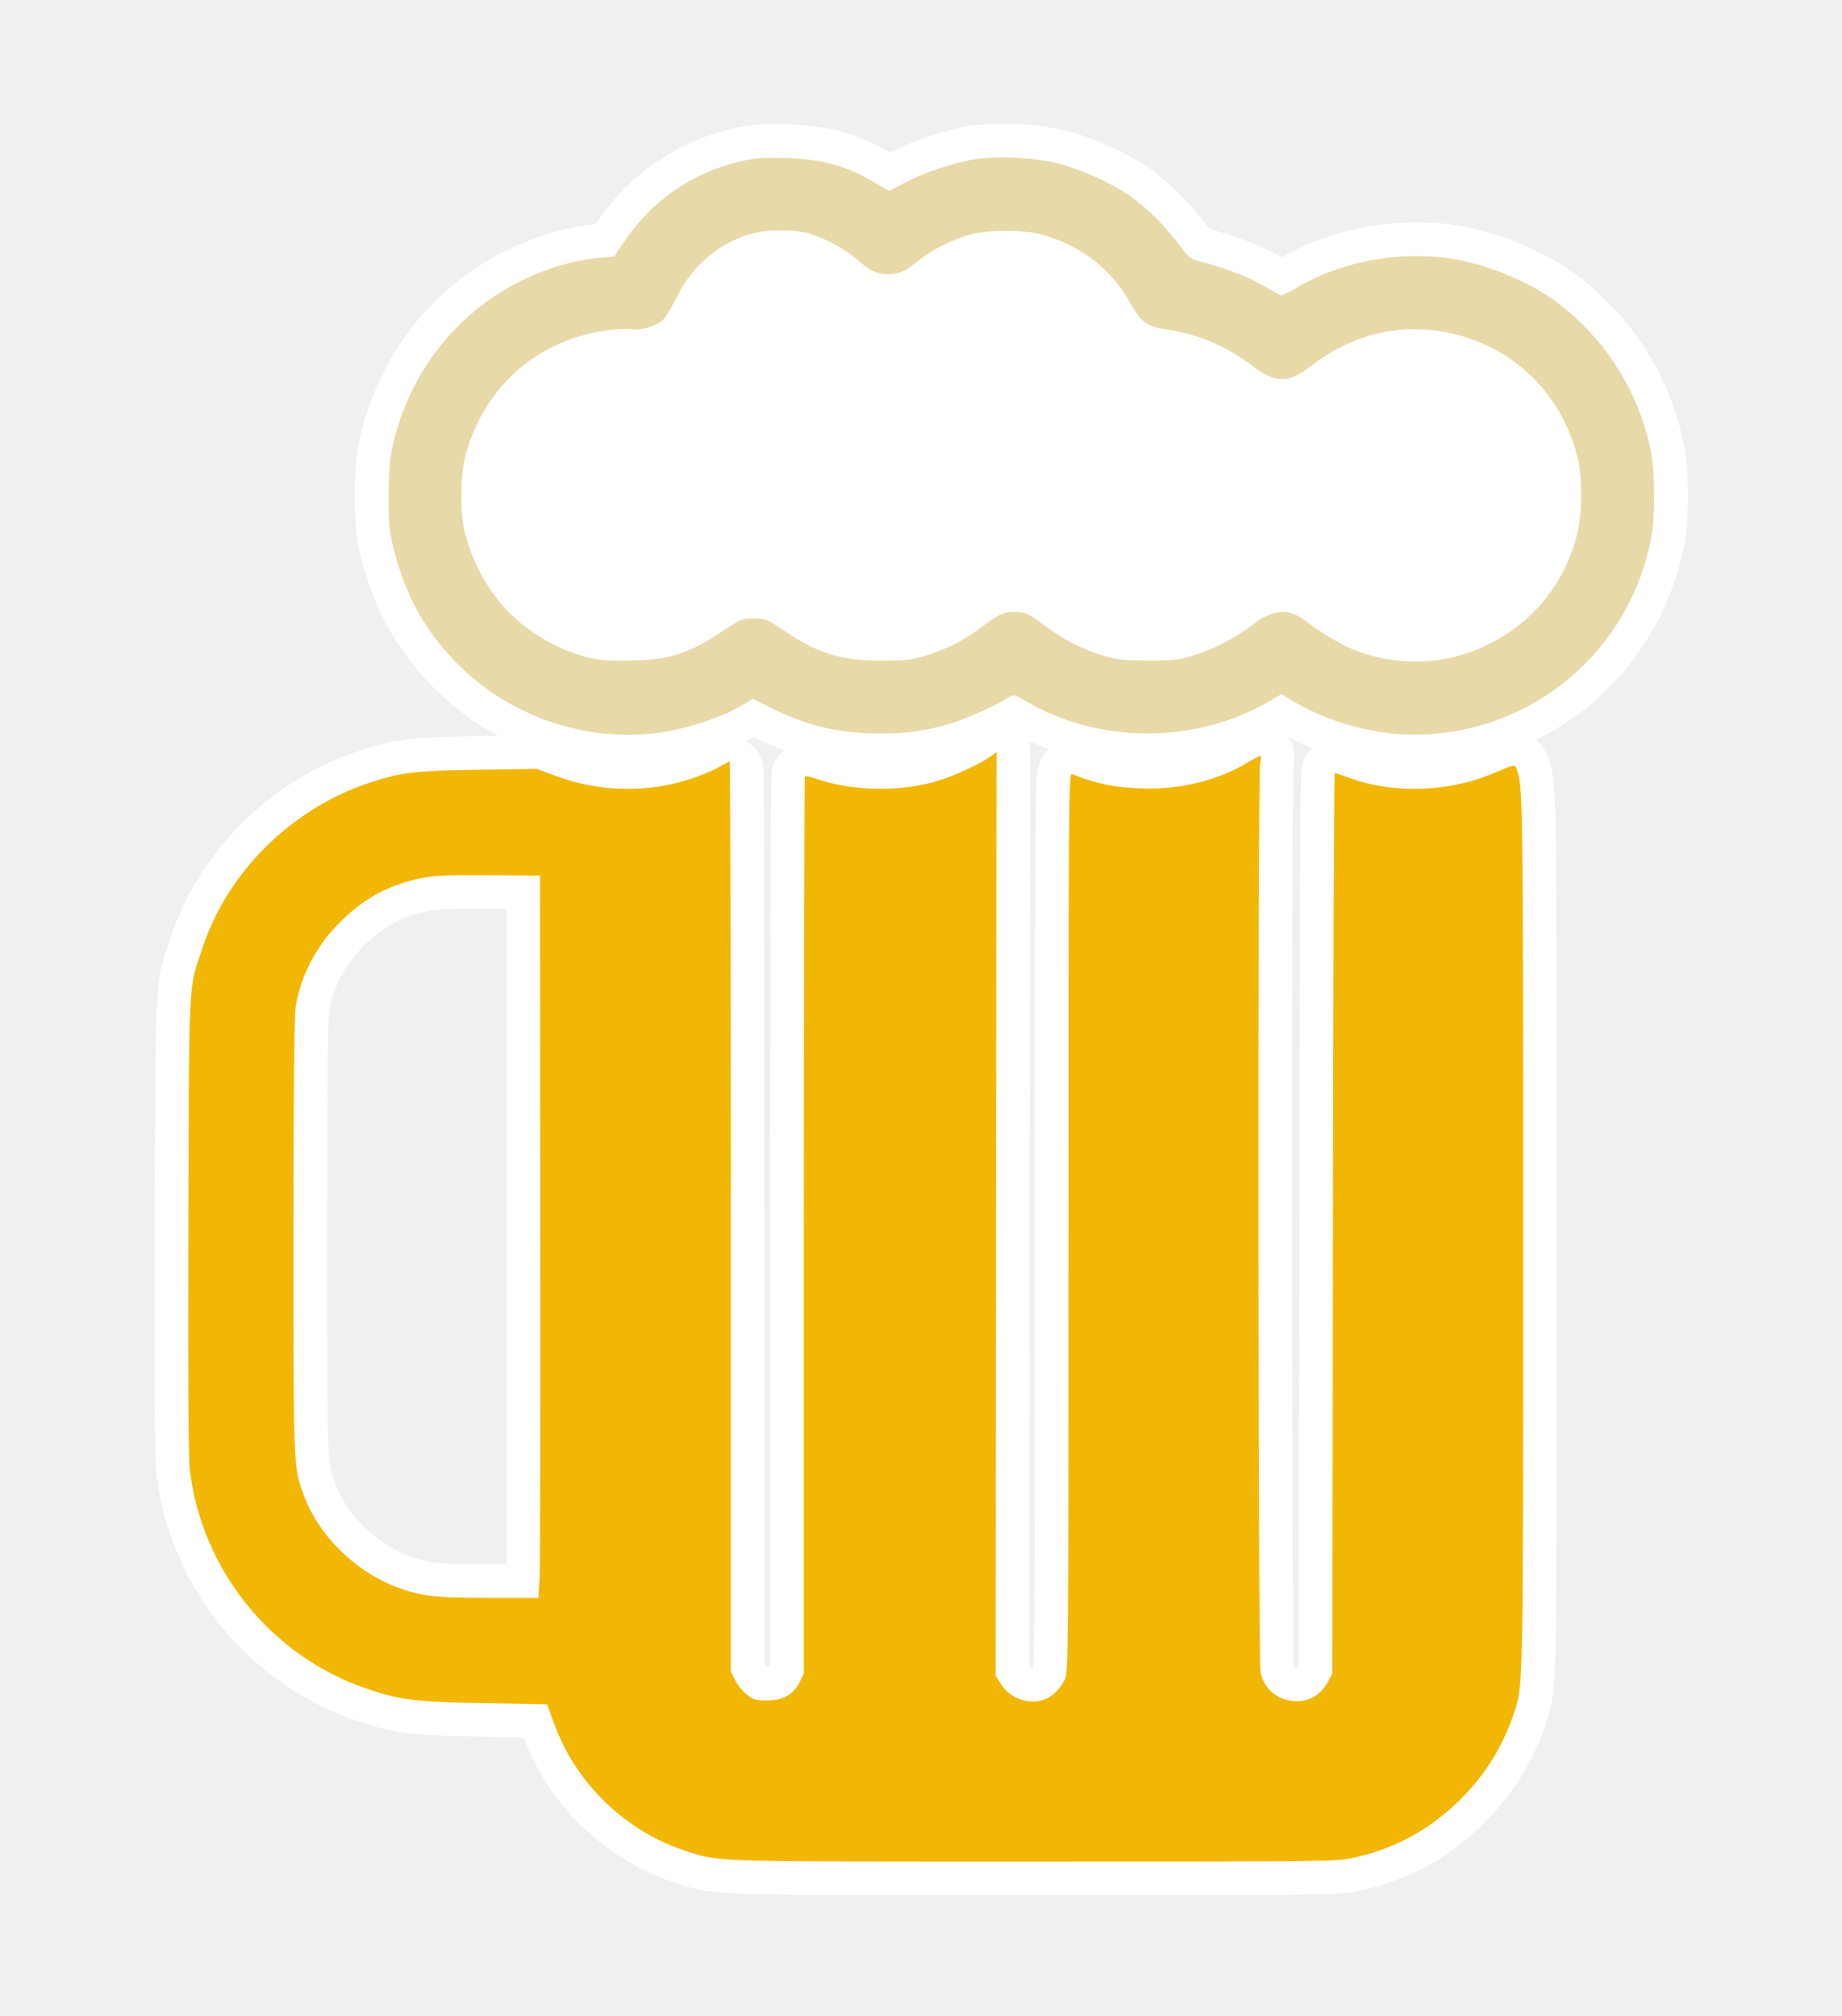
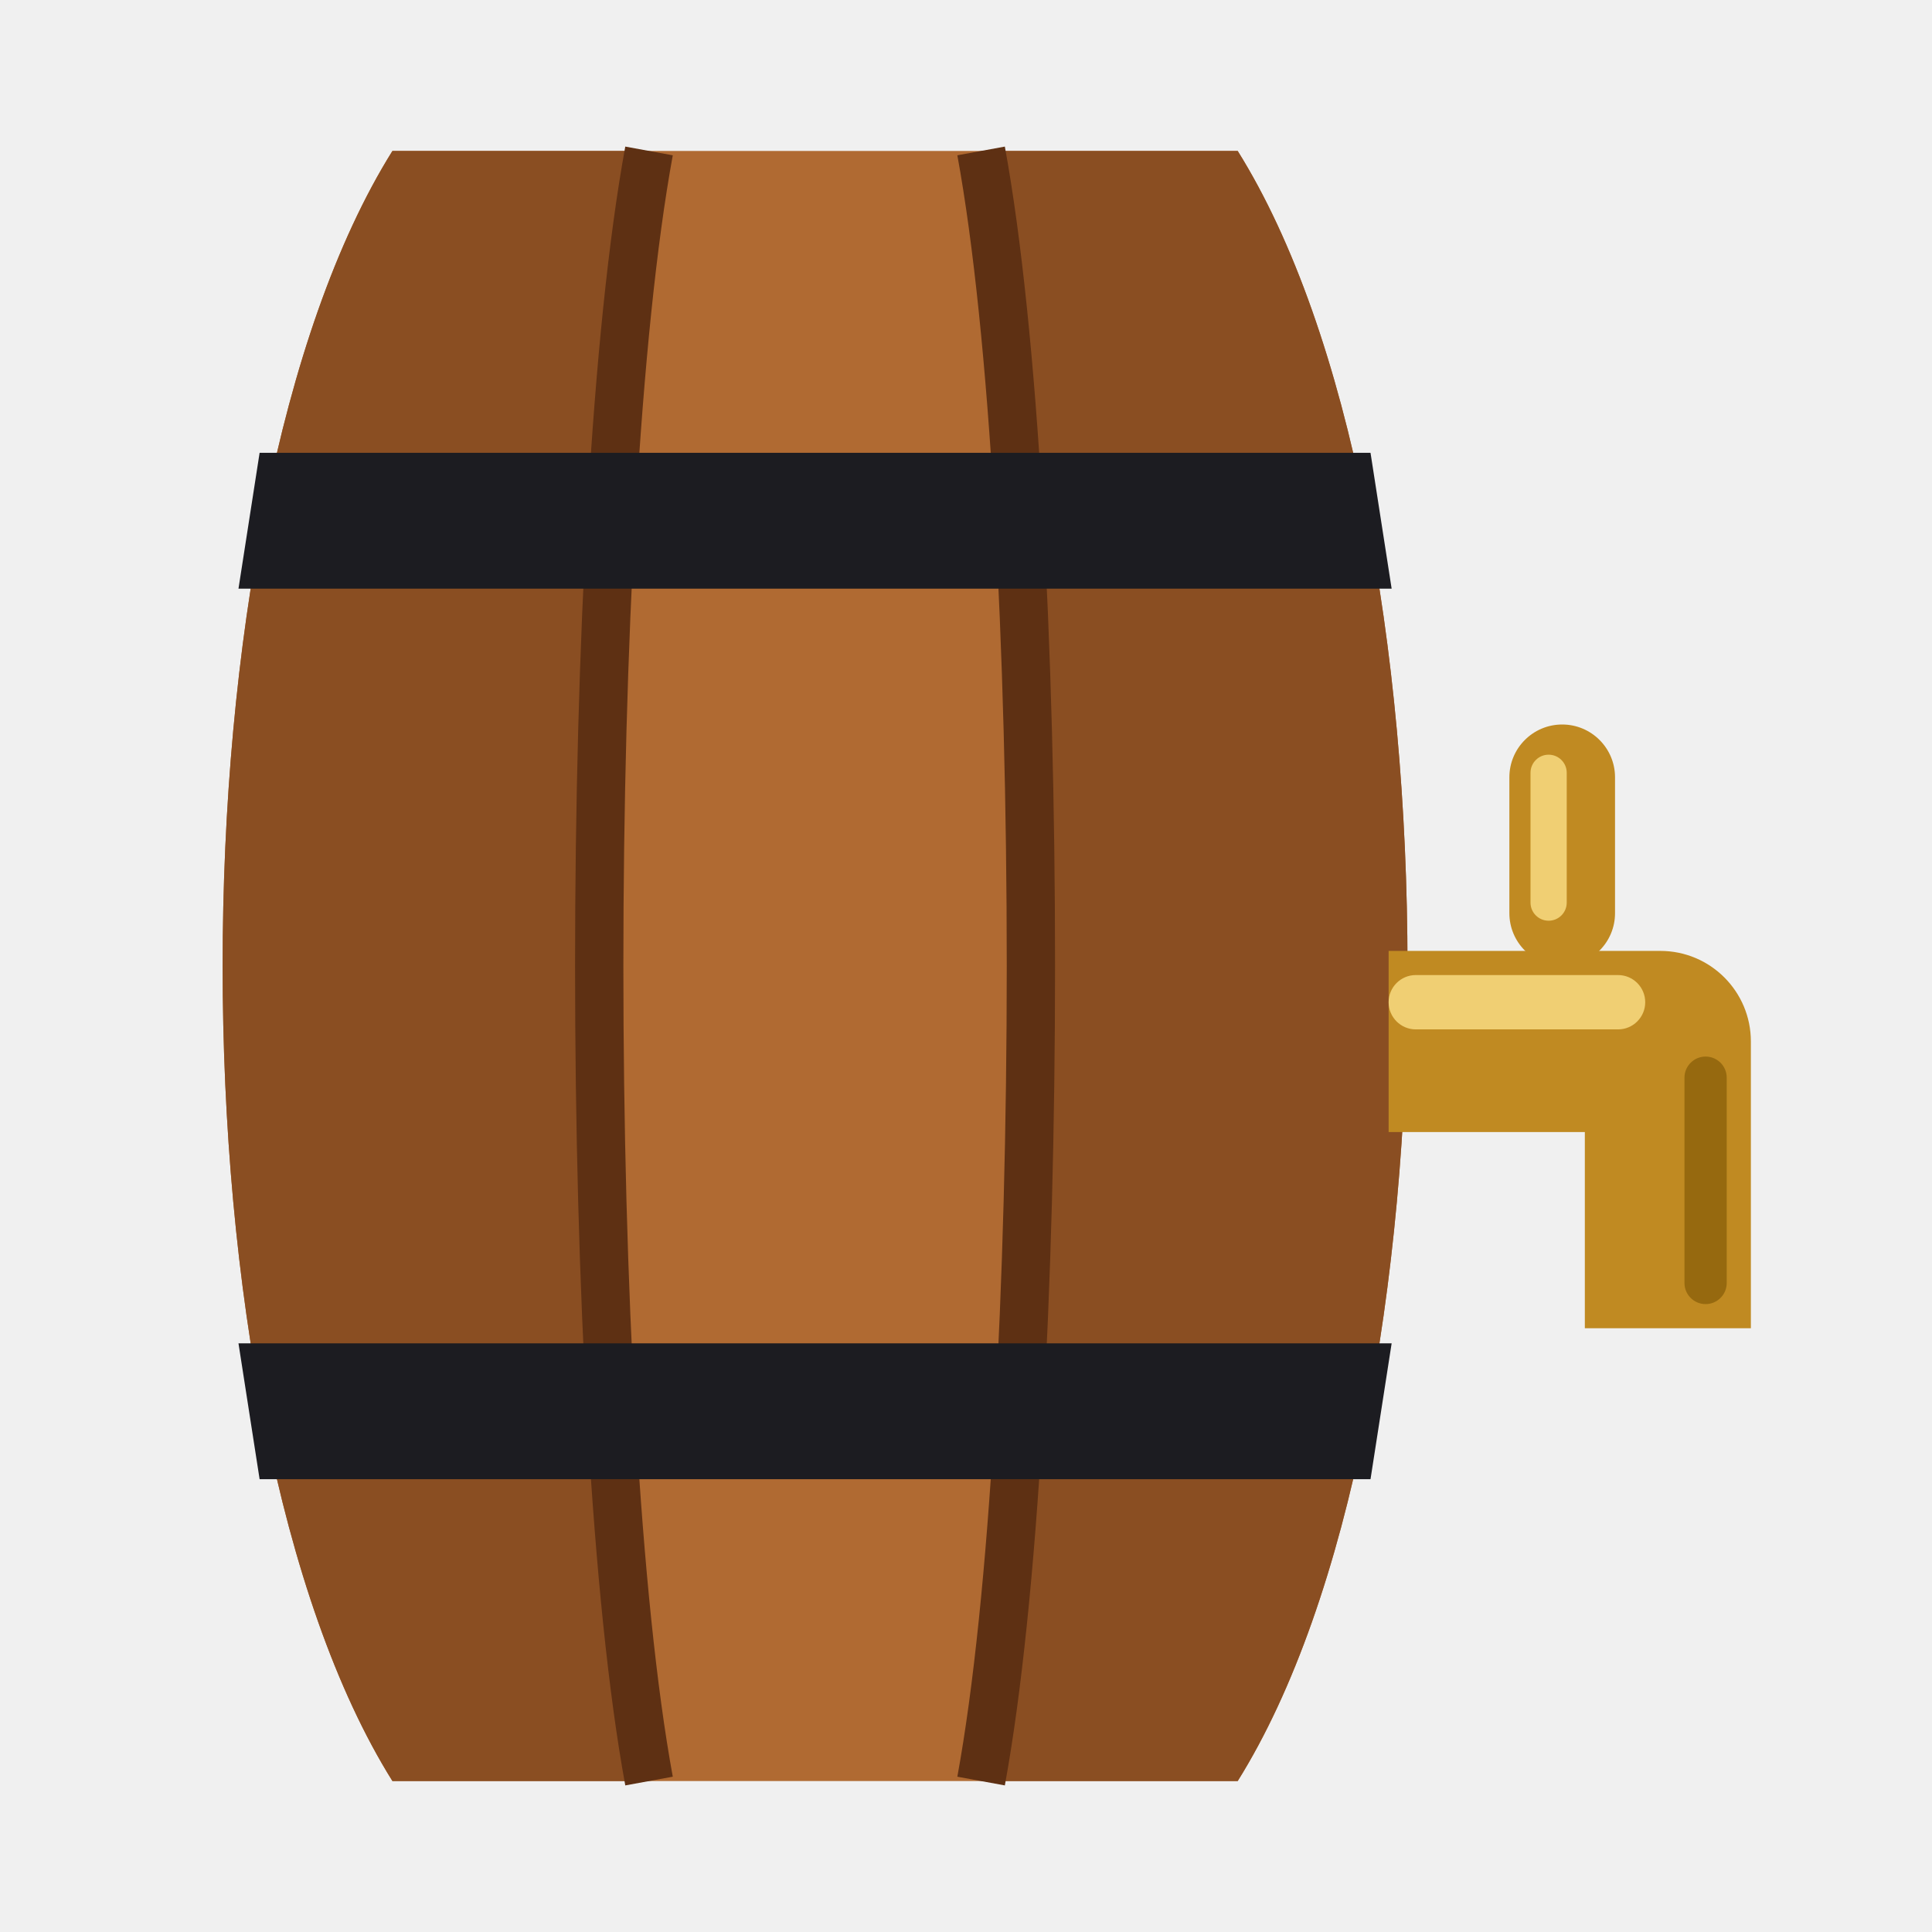
- <svg xmlns="http://www.w3.org/2000/svg" viewBox="-40 -40 960 1051">
-   <g stroke="#fff" stroke-width="350" stroke-linejoin="round" paint-order="stroke" transform="translate(0,971) scale(0.1,-0.1)">
-     <path fill="#fff" d="M3470 9271 c-256 -57 -471 -204 -617 -422 l-52 -76 -78 -7 c-43 -3 -118 -17 -168 -30 -406 -109 -724 -403 -864 -798 -52 -150 -66 -235 -65 -418 0 -144 3 -178 26 -271 63 -251 172 -443 349 -616 282 -273 682 -400 1065 -338 143 23 324 87 420 148 l39 24 95 -48 c187 -93 352 -132 560 -133 150 0 234 12 366 49 81 23 251 99 314 140 24 16 27 15 95 -24 375 -220 880 -219 1258 1 l67 39 58 -35 c181 -109 420 -176 634 -176 615 0 1137 442 1239 1049 17 101 15 322 -4 421 -60 311 -234 589 -487 781 -116 89 -309 176 -470 214 -291 69 -635 17 -891 -135 -37 -22 -72 -40 -78 -40 -6 0 -33 14 -59 30 -101 62 -222 110 -378 150 -36 9 -51 22 -113 104 -71 93 -150 170 -247 239 -80 57 -252 135 -361 163 -121 32 -311 42 -434 25 -108 -16 -273 -70 -374 -124 l-80 -43 -70 41 c-154 91 -274 125 -470 131 -112 3 -157 0 -225 -15z" />
-     <path fill="#E8D9A8" d="M3470 9271 c-256 -57 -471 -204 -617 -422 l-52 -76 -78 -7 c-43 -3 -118 -17 -168 -30 -406 -109 -724 -403 -864 -798 -52 -150 -66 -235 -65 -418 0 -144 3 -178 26 -271 63 -251 172 -443 349 -616 282 -273 682 -400 1065 -338 143 23 324 87 420 148 l39 24 95 -48 c187 -93 352 -132 560 -133 150 0 234 12 366 49 81 23 251 99 314 140 24 16 27 15 95 -24 375 -220 880 -219 1258 1 l67 39 58 -35 c181 -109 420 -176 634 -176 615 0 1137 442 1239 1049 17 101 15 322 -4 421 -60 311 -234 589 -487 781 -116 89 -309 176 -470 214 -291 69 -635 17 -891 -135 -37 -22 -72 -40 -78 -40 -6 0 -33 14 -59 30 -101 62 -222 110 -378 150 -36 9 -51 22 -113 104 -71 93 -150 170 -247 239 -80 57 -252 135 -361 163 -121 32 -311 42 -434 25 -108 -16 -273 -70 -374 -124 l-80 -43 -70 41 c-154 91 -274 125 -470 131 -112 3 -157 0 -225 -15z m322 -372 c80 -16 206 -81 273 -140 69 -60 108 -79 165 -79 53 0 94 18 155 69 64 53 160 103 255 133 108 33 302 33 410 0 197 -62 346 -180 440 -348 60 -108 88 -128 202 -144 157 -23 301 -85 433 -185 121 -93 190 -95 301 -9 194 151 409 217 635 193 379 -39 678 -303 765 -675 23 -103 22 -279 -4 -386 -64 -262 -238 -473 -484 -587 -161 -75 -332 -97 -508 -67 -154 27 -261 78 -436 207 -83 61 -160 52 -270 -32 -94 -71 -209 -129 -319 -161 -68 -19 -103 -23 -225 -22 -128 1 -156 4 -235 28 -106 32 -208 85 -301 156 -80 61 -100 70 -160 70 -54 0 -79 -12 -175 -85 -88 -66 -186 -115 -294 -146 -67 -20 -103 -23 -220 -23 -212 0 -336 38 -510 158 -88 59 -92 61 -155 61 -65 0 -68 -1 -167 -68 -173 -116 -285 -151 -493 -151 -121 -1 -158 3 -222 21 -315 91 -539 321 -624 643 -27 101 -25 311 5 415 101 358 383 600 748 644 51 6 104 9 118 5 36 -9 122 15 156 43 16 14 49 67 74 118 86 181 245 308 430 345 60 12 177 11 237 -1z" />
-     <path fill="#F2B705" d="M4760 6164 c-50 -36 -184 -98 -262 -122 -200 -62 -449 -59 -643 8 -29 10 -56 16 -59 13 -3 -4 -6 -1057 -6 -2342 l0 -2335 -21 -44 c-33 -66 -86 -97 -170 -97 -60 0 -71 3 -106 31 -21 16 -48 50 -60 74 l-23 44 0 2373 c0 1305 -3 2373 -6 2373 -3 0 -25 -11 -49 -25 -23 -14 -78 -38 -121 -54 -239 -87 -501 -85 -743 6 l-94 35 -306 -5 c-334 -5 -403 -14 -566 -68 -407 -136 -737 -463 -869 -859 -75 -227 -70 -121 -74 -1445 -2 -846 0 -1217 8 -1283 64 -520 425 -966 920 -1135 175 -60 258 -70 614 -76 l328 -6 34 -94 c113 -318 378 -573 699 -674 173 -54 109 -52 1805 -52 1574 0 1575 0 1671 21 205 46 377 138 529 281 139 132 237 283 297 458 55 162 53 63 53 2505 0 2306 -1 2344 -35 2433 -9 23 -12 22 -105 -18 -243 -107 -541 -117 -781 -25 -30 11 -57 20 -61 20 -4 0 -9 -1056 -10 -2347 l-3 -2348 -21 -39 c-32 -62 -84 -99 -147 -104 -101 -8 -184 51 -206 148 -13 56 -15 4687 -2 4743 5 20 5 37 1 37 -4 0 -34 -16 -66 -35 -146 -88 -328 -136 -514 -136 -158 1 -272 22 -402 76 -17 7 -18 -108 -18 -2336 0 -2260 -1 -2345 -19 -2384 -22 -47 -64 -89 -104 -104 -81 -31 -181 3 -228 78 l-29 45 2 2408 c2 1324 3 2408 3 2408 0 -1 -16 -12 -35 -26z m-2344 -2394 c1 -976 0 -1823 -3 -1883 l-6 -107 -259 0 c-281 0 -353 8 -483 57 -213 80 -406 271 -481 477 -55 153 -54 121 -54 1348 0 743 4 1155 11 1198 26 161 104 313 224 435 127 129 254 199 425 236 72 15 128 17 355 16 l270 -2 1 -1775z" />
-   </g>
+ <svg xmlns="http://www.w3.org/2000/svg" viewBox="0 0 64 64">
+   <path d="M13 5h28c7.5 12 7.5 42 0 54H13c-7.5-12-7.5-42 0-54Z" fill="#B06A32" />
+   <path d="M13 5h8.5c-2.2 12-2.2 42 0 54H13c-7.5-12-7.5-42 0-54ZM41 5h-8.5c2.2 12 2.2 42 0 54H41c7.5-12 7.5-42 0-54Z" fill="#8A4E22" />
+   <path d="M21.5 5c-2.2 12-2.2 42 0 54M32.5 5c2.2 12 2.2 42 0 54" fill="none" stroke="#5E3013" stroke-width="1.6" />
+   <path d="M8.6 15h36.8l.7 4.5H7.9l.7-4.5ZM7.9 44.5h38.2l-.7 4.5H8.6l-.7-4.5Z" fill="#1C1C21" />
+   <path d="M46 31.5h9a3 3 0 0 1 3 3V44h-5.5v-6.5H46v-6Z" fill="#C08A22" />
+   <rect x="50" y="24" width="3.5" height="8" rx="1.75" fill="#C08A22" />
+   <rect x="46" y="32.3" width="8.5" height="1.8" rx=".9" fill="#F0CF73" />
+   <rect x="50.7" y="25" width="1.2" height="5.5" rx=".6" fill="#F0CF73" />
+   <rect x="55.8" y="35" width="1.4" height="8.2" rx=".7" fill="#96690F" />
</svg>
